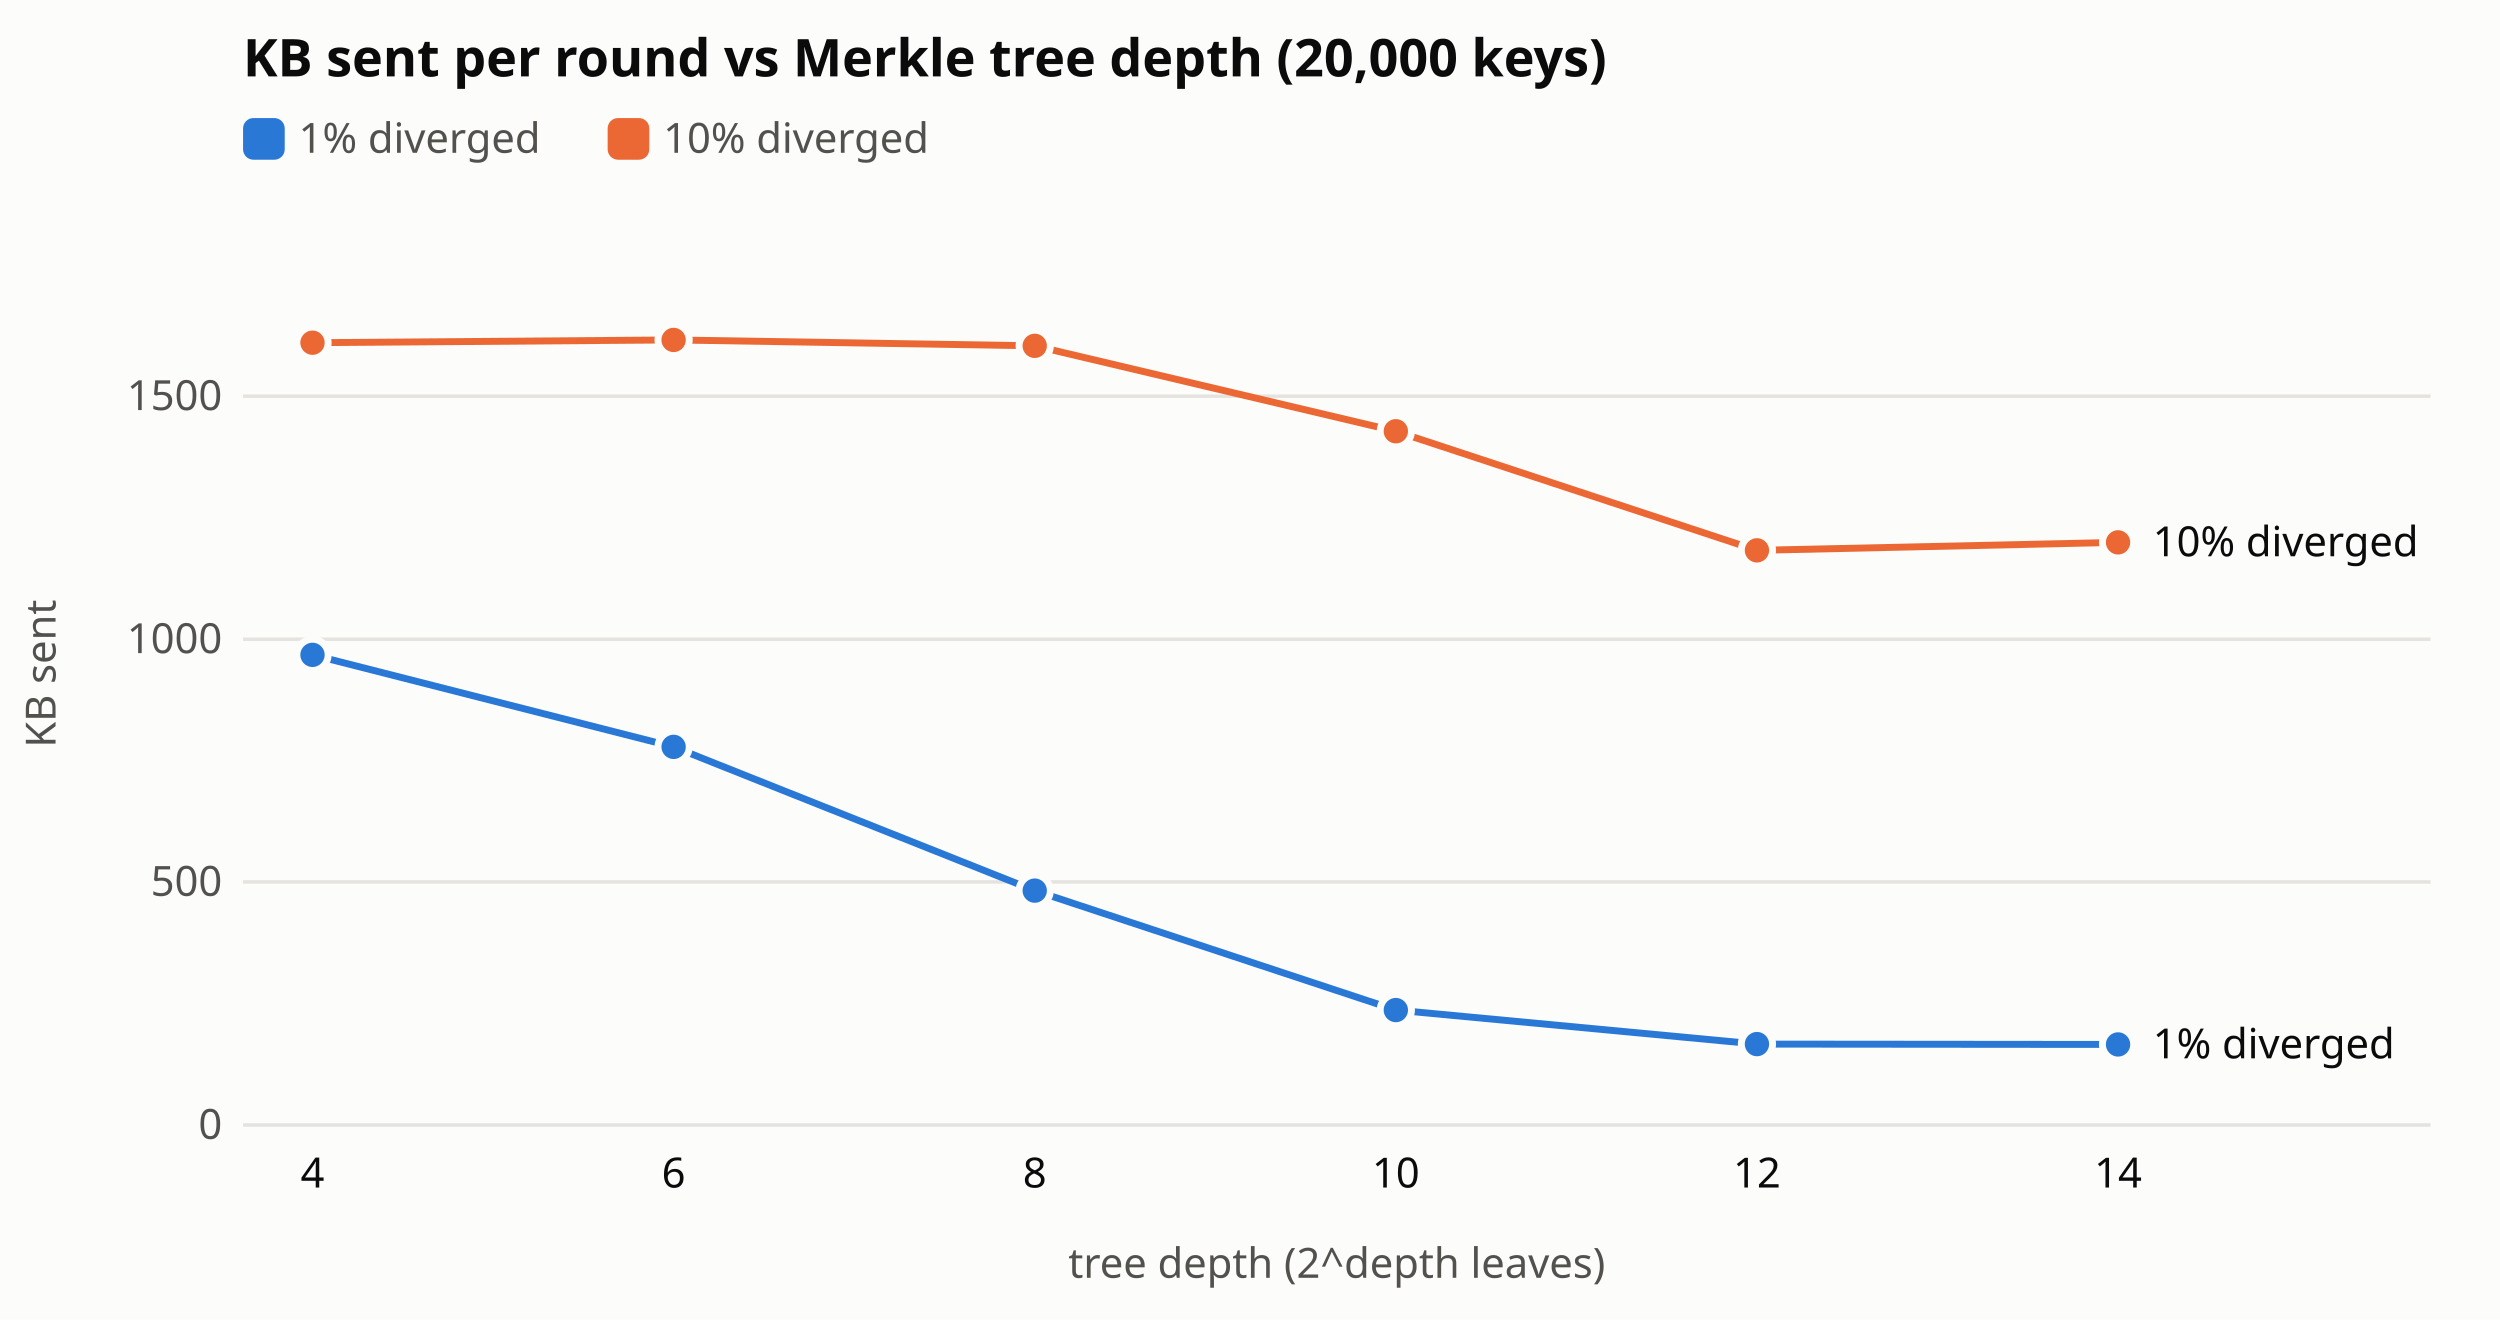
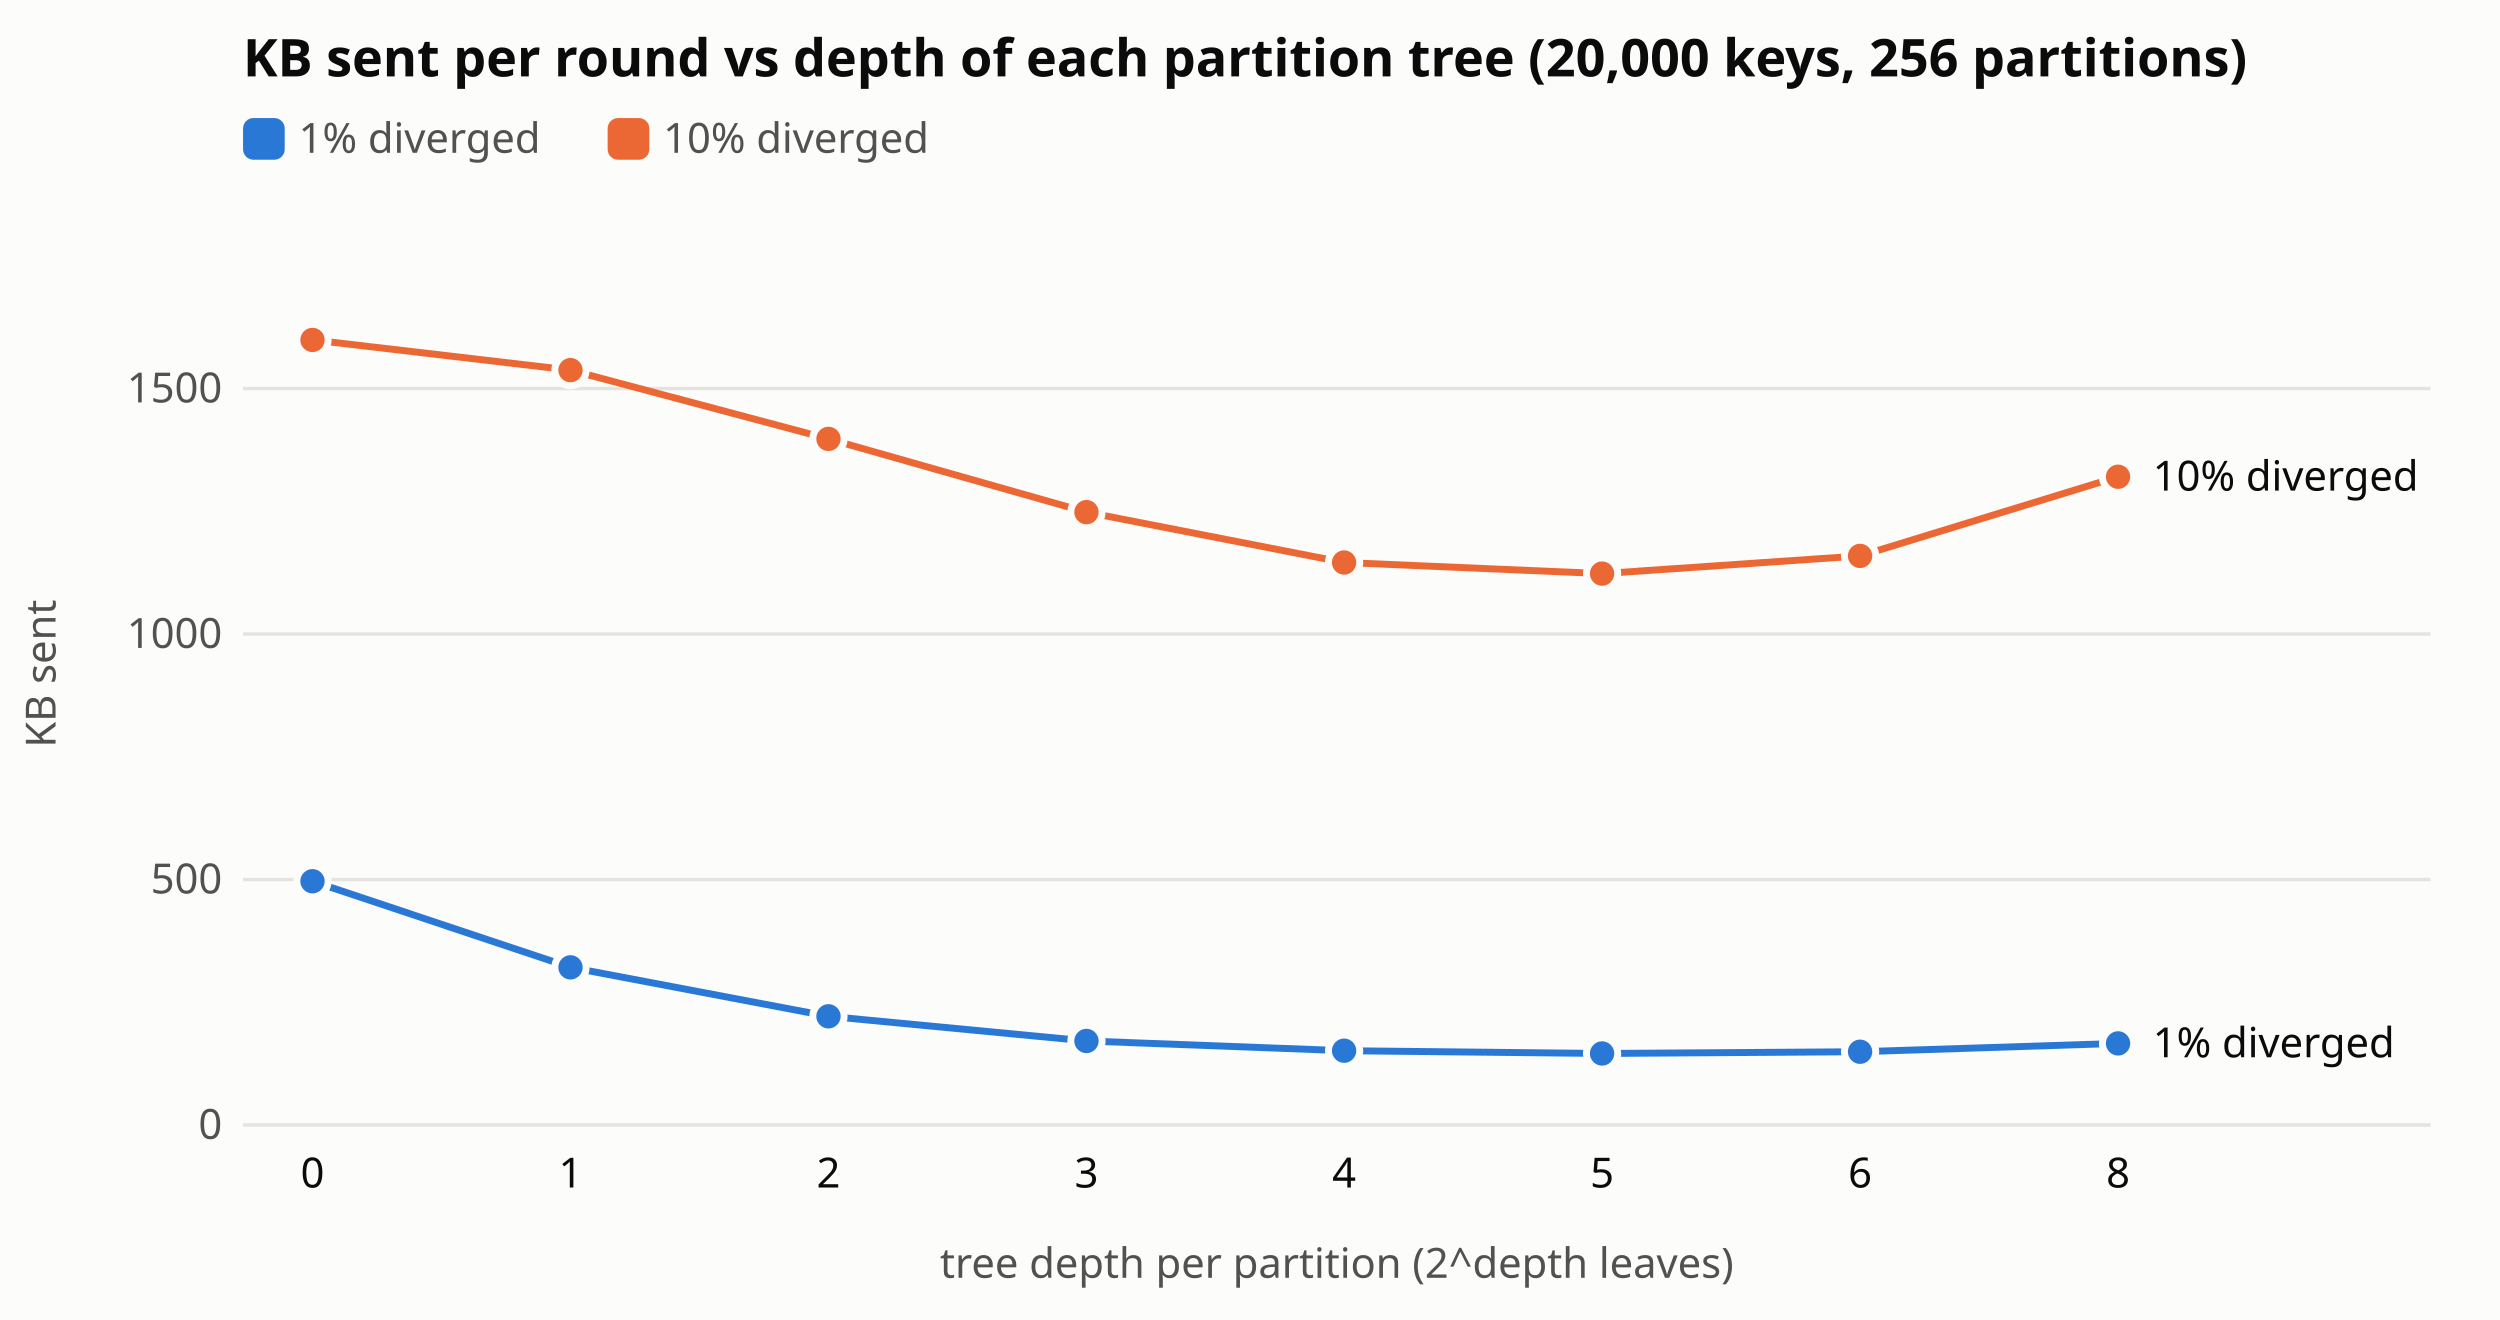
<svg xmlns="http://www.w3.org/2000/svg" width="720" height="380" font-family="system-ui,sans-serif" font-size="12">
  <rect width="100%" height="100%" fill="#fcfcfb" />
-   <text x="70" y="22" font-size="15" font-weight="600" fill="#0b0b0b">KB sent per round vs Merkle tree depth (20,000 keys)</text>
+   <text x="70" y="22" font-size="15" font-weight="600" fill="#0b0b0b">KB sent per round vs depth of each partition tree (20,000 keys, 256 partitions)</text>
  <rect x="70" y="34" width="12" height="12" rx="3" fill="#2a78d6" />
  <text x="86" y="44" fill="#52514e">1% diverged</text>
  <rect x="175" y="34" width="12" height="12" rx="3" fill="#eb6834" />
  <text x="191" y="44" fill="#52514e">10% diverged</text>
-   <text x="385" y="368" text-anchor="middle" fill="#52514e">tree depth (2^depth leaves)</text>
+   <text x="385" y="368" text-anchor="middle" fill="#52514e">tree depth per partition (2^depth leaves)</text>
  <text transform="translate(16,194) rotate(-90)" text-anchor="middle" fill="#52514e">KB sent</text>
  <line x1="70" x2="700" y1="324.0" y2="324.0" stroke="#e4e3df" />
  <text x="64" y="328.0" text-anchor="end" fill="#52514e">0</text>
-   <line x1="70" x2="700" y1="254.0" y2="254.0" stroke="#e4e3df" />
-   <text x="64" y="258.0" text-anchor="end" fill="#52514e">500</text>
-   <line x1="70" x2="700" y1="184.1" y2="184.1" stroke="#e4e3df" />
-   <text x="64" y="188.1" text-anchor="end" fill="#52514e">1000</text>
-   <line x1="70" x2="700" y1="114.1" y2="114.1" stroke="#e4e3df" />
-   <text x="64" y="118.1" text-anchor="end" fill="#52514e">1500</text>
-   <text x="90.0" y="342" text-anchor="middle" fill="#0b0b0b">4</text>
-   <text x="194.0" y="342" text-anchor="middle" fill="#0b0b0b">6</text>
-   <text x="298.0" y="342" text-anchor="middle" fill="#0b0b0b">8</text>
-   <text x="402.0" y="342" text-anchor="middle" fill="#0b0b0b">10</text>
-   <text x="506.0" y="342" text-anchor="middle" fill="#0b0b0b">12</text>
-   <text x="610.0" y="342" text-anchor="middle" fill="#0b0b0b">14</text>
-   <polyline points="90.0,188.6 194.0,215.1 298.0,256.5 402.0,290.9 506.0,300.7 610.0,300.8" fill="none" stroke="#2a78d6" stroke-width="2" />
-   <circle cx="90.0" cy="188.6" r="4.5" fill="#2a78d6" stroke="#fcfcfb" stroke-width="2" />
-   <circle cx="194.0" cy="215.1" r="4.5" fill="#2a78d6" stroke="#fcfcfb" stroke-width="2" />
-   <circle cx="298.0" cy="256.5" r="4.5" fill="#2a78d6" stroke="#fcfcfb" stroke-width="2" />
-   <circle cx="402.0" cy="290.9" r="4.5" fill="#2a78d6" stroke="#fcfcfb" stroke-width="2" />
-   <circle cx="506.0" cy="300.7" r="4.5" fill="#2a78d6" stroke="#fcfcfb" stroke-width="2" />
-   <circle cx="610.0" cy="300.8" r="4.5" fill="#2a78d6" stroke="#fcfcfb" stroke-width="2" />
-   <text x="620.0" y="304.8" fill="#0b0b0b">1% diverged</text>
-   <polyline points="90.0,98.7 194.0,97.9 298.0,99.6 402.0,124.2 506.0,158.5 610.0,156.2" fill="none" stroke="#eb6834" stroke-width="2" />
-   <circle cx="90.0" cy="98.7" r="4.5" fill="#eb6834" stroke="#fcfcfb" stroke-width="2" />
-   <circle cx="194.0" cy="97.9" r="4.5" fill="#eb6834" stroke="#fcfcfb" stroke-width="2" />
-   <circle cx="298.0" cy="99.6" r="4.5" fill="#eb6834" stroke="#fcfcfb" stroke-width="2" />
-   <circle cx="402.0" cy="124.2" r="4.5" fill="#eb6834" stroke="#fcfcfb" stroke-width="2" />
-   <circle cx="506.0" cy="158.5" r="4.5" fill="#eb6834" stroke="#fcfcfb" stroke-width="2" />
-   <circle cx="610.0" cy="156.2" r="4.5" fill="#eb6834" stroke="#fcfcfb" stroke-width="2" />
-   <text x="620.0" y="160.2" fill="#0b0b0b">10% diverged</text>
+   <line x1="70" x2="700" y1="253.3" y2="253.3" stroke="#e4e3df" />
+   <text x="64" y="257.3" text-anchor="end" fill="#52514e">500</text>
+   <line x1="70" x2="700" y1="182.6" y2="182.6" stroke="#e4e3df" />
+   <text x="64" y="186.6" text-anchor="end" fill="#52514e">1000</text>
+   <line x1="70" x2="700" y1="111.9" y2="111.9" stroke="#e4e3df" />
+   <text x="64" y="115.9" text-anchor="end" fill="#52514e">1500</text>
+   <text x="90.0" y="342" text-anchor="middle" fill="#0b0b0b">0</text>
+   <text x="164.3" y="342" text-anchor="middle" fill="#0b0b0b">1</text>
+   <text x="238.6" y="342" text-anchor="middle" fill="#0b0b0b">2</text>
+   <text x="312.9" y="342" text-anchor="middle" fill="#0b0b0b">3</text>
+   <text x="387.1" y="342" text-anchor="middle" fill="#0b0b0b">4</text>
+   <text x="461.4" y="342" text-anchor="middle" fill="#0b0b0b">5</text>
+   <text x="535.7" y="342" text-anchor="middle" fill="#0b0b0b">6</text>
+   <text x="610.0" y="342" text-anchor="middle" fill="#0b0b0b">8</text>
+   <polyline points="90.0,253.8 164.3,278.6 238.6,292.7 312.9,299.8 387.1,302.6 461.4,303.4 535.7,302.9 610.0,300.5" fill="none" stroke="#2a78d6" stroke-width="2" />
+   <circle cx="90.0" cy="253.8" r="4.5" fill="#2a78d6" stroke="#fcfcfb" stroke-width="2" />
+   <circle cx="164.3" cy="278.6" r="4.5" fill="#2a78d6" stroke="#fcfcfb" stroke-width="2" />
+   <circle cx="238.6" cy="292.7" r="4.5" fill="#2a78d6" stroke="#fcfcfb" stroke-width="2" />
+   <circle cx="312.9" cy="299.8" r="4.5" fill="#2a78d6" stroke="#fcfcfb" stroke-width="2" />
+   <circle cx="387.1" cy="302.6" r="4.5" fill="#2a78d6" stroke="#fcfcfb" stroke-width="2" />
+   <circle cx="461.4" cy="303.4" r="4.5" fill="#2a78d6" stroke="#fcfcfb" stroke-width="2" />
+   <circle cx="535.7" cy="302.9" r="4.5" fill="#2a78d6" stroke="#fcfcfb" stroke-width="2" />
+   <circle cx="610.0" cy="300.5" r="4.5" fill="#2a78d6" stroke="#fcfcfb" stroke-width="2" />
+   <text x="620.0" y="304.5" fill="#0b0b0b">1% diverged</text>
+   <polyline points="90.0,97.9 164.3,106.6 238.6,126.4 312.9,147.5 387.1,162.0 461.4,165.2 535.7,160.1 610.0,137.3" fill="none" stroke="#eb6834" stroke-width="2" />
+   <circle cx="90.0" cy="97.9" r="4.5" fill="#eb6834" stroke="#fcfcfb" stroke-width="2" />
+   <circle cx="164.3" cy="106.6" r="4.5" fill="#eb6834" stroke="#fcfcfb" stroke-width="2" />
+   <circle cx="238.6" cy="126.4" r="4.5" fill="#eb6834" stroke="#fcfcfb" stroke-width="2" />
+   <circle cx="312.9" cy="147.5" r="4.5" fill="#eb6834" stroke="#fcfcfb" stroke-width="2" />
+   <circle cx="387.1" cy="162.0" r="4.5" fill="#eb6834" stroke="#fcfcfb" stroke-width="2" />
+   <circle cx="461.4" cy="165.2" r="4.5" fill="#eb6834" stroke="#fcfcfb" stroke-width="2" />
+   <circle cx="535.7" cy="160.1" r="4.5" fill="#eb6834" stroke="#fcfcfb" stroke-width="2" />
+   <circle cx="610.0" cy="137.3" r="4.5" fill="#eb6834" stroke="#fcfcfb" stroke-width="2" />
+   <text x="620.0" y="141.3" fill="#0b0b0b">10% diverged</text>
</svg>
